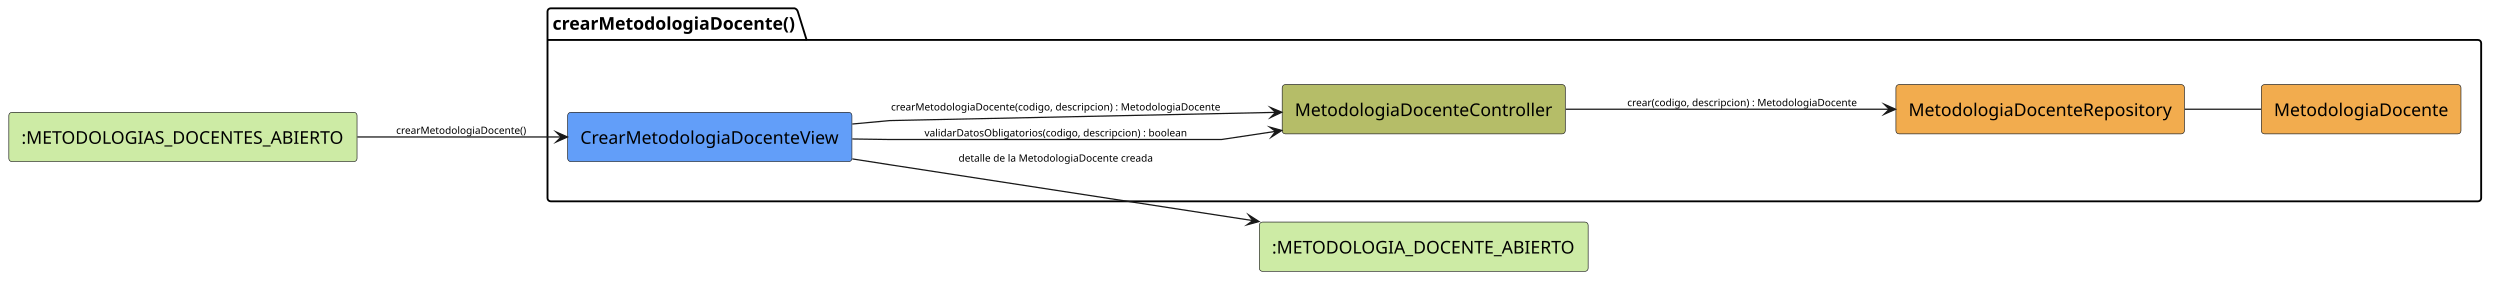
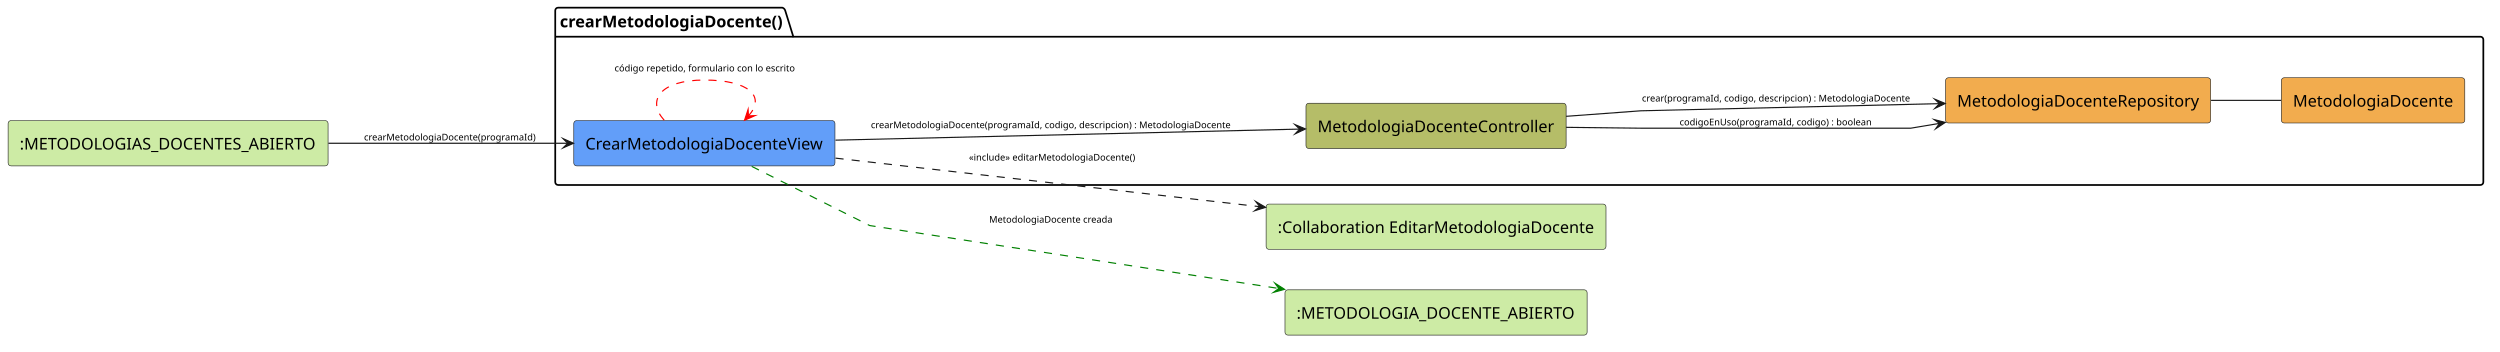
- <svg xmlns="http://www.w3.org/2000/svg" contentStyleType="text/css" data-diagram-type="DESCRIPTION" height="229px" preserveAspectRatio="none" style="width:1982px;height:229px;background:#FFFFFF;" version="1.1" viewBox="0 0 1982 229" width="1982px" zoomAndPan="magnify">
+ <svg xmlns="http://www.w3.org/2000/svg" version="1.1" data-diagram-type="DESCRIPTION" style="width:2157px;height:303px;background:#FFFFFF;" width="2157px" height="303px" viewBox="0 0 2157 303" zoomAndPan="magnify" preserveAspectRatio="none" contentStyleType="text/css">
  <defs />
-   <g>
-     <g class="cluster" data-qualified-name="crearMetodologiaDocente" data-source-line="8" id="ent0003">
-       <path d="M436.56,6.602 L629.975,6.602 A3.75,3.75 0 0 1 632.475,9.102 L639.475,31.67 L1964.56,31.67 A2.5,2.5 0 0 1 1967.06,34.17 L1967.06,157.102 A2.5,2.5 0 0 1 1964.56,159.602 L436.56,159.602 A2.5,2.5 0 0 1 434.06,157.102 L434.06,9.102 A2.5,2.5 0 0 1 436.56,6.602" fill="none" style="stroke:#000000;stroke-width:1.5;" />
-       <line style="stroke:#000000;stroke-width:1.5;" x1="434.06" x2="639.475" y1="31.67" y2="31.67" />
-       <text fill="#000000" font-family="sans-serif" font-size="14" font-weight="700" lengthAdjust="spacing" textLength="192.415" x="438.06" y="23.568">crearMetodologiaDocente()</text>
+   <g font-family="sans-serif" lengthAdjust="spacing">
+     <g class="cluster" data-qualified-name="crearMetodologiaDocente" id="ent0004" data-source-line="9">
+       <path d="M481.56,6.602 L674.975,6.602 A3.75,3.75 0 0 1 677.475,9.102 L684.475,31.67 L2140.12,31.67 A2.5,2.5 0 0 1 2142.62,34.17 L2142.62,157.102 A2.5,2.5 0 0 1 2140.12,159.602 L481.56,159.602 A2.5,2.5 0 0 1 479.06,157.102 L479.06,9.102 A2.5,2.5 0 0 1 481.56,6.602" style="stroke:#000;stroke-width:1.5;" fill="none" />
+       <line x1="479.06" y1="31.67" x2="684.475" y2="31.67" style="stroke:#000;stroke-width:1.5;" />
+       <text x="483.06" y="23.568" fill="#000" font-size="14" textLength="192.415" font-weight="700">crearMetodologiaDocente()</text>
    </g>
-     <g class="entity" data-qualified-name="crearMetodologiaDocente.CrearMetodologiaDocenteView" data-source-line="9" id="ent0004">
-       <rect fill="#629EF9" height="39.068" rx="2.5" ry="2.5" style="stroke:#181818;stroke-width:0.5;" width="225.337" x="450.06" y="89.062" />
-       <text fill="#000000" font-family="sans-serif" font-size="14" lengthAdjust="spacing" textLength="205.337" x="460.06" y="114.028">CrearMetodologiaDocenteView</text>
+     <g class="entity" data-qualified-name="crearMetodologiaDocente.CrearMetodologiaDocenteView" id="ent0005" data-source-line="10">
+       <rect x="495.06" y="104.062" width="225.337" height="39.068" fill="#629EF9" style="stroke:#181818;stroke-width:0.5;" rx="2.5" ry="2.5" />
+       <text x="505.06" y="129.028" fill="#000" font-size="14" textLength="205.337">CrearMetodologiaDocenteView</text>
    </g>
-     <g class="entity" data-qualified-name="crearMetodologiaDocente.MetodologiaDocenteController" data-source-line="10" id="ent0005">
-       <rect fill="#B5BD68" height="39.068" rx="2.5" ry="2.5" style="stroke:#181818;stroke-width:0.5;" width="224.441" x="1016.52" y="67.062" />
-       <text fill="#000000" font-family="sans-serif" font-size="14" lengthAdjust="spacing" textLength="204.441" x="1026.52" y="92.028">MetodologiaDocenteController</text>
+     <g class="entity" data-qualified-name="crearMetodologiaDocente.MetodologiaDocenteController" id="ent0006" data-source-line="11">
+       <rect x="1126.8" y="89.062" width="224.441" height="39.068" fill="#B5BD68" style="stroke:#181818;stroke-width:0.5;" rx="2.5" ry="2.5" />
+       <text x="1136.8" y="114.028" fill="#000" font-size="14" textLength="204.441">MetodologiaDocenteController</text>
    </g>
-     <g class="entity" data-qualified-name="crearMetodologiaDocente.MetodologiaDocente" data-source-line="11" id="ent0006">
-       <rect fill="#F2AC4E" height="39.068" rx="2.5" ry="2.5" style="stroke:#181818;stroke-width:0.5;" width="158.263" x="1792.79" y="67.062" />
-       <text fill="#000000" font-family="sans-serif" font-size="14" lengthAdjust="spacing" textLength="138.263" x="1802.79" y="92.028">MetodologiaDocente</text>
+     <g class="entity" data-qualified-name="crearMetodologiaDocente.MetodologiaDocente" id="ent0007" data-source-line="12">
+       <rect x="1968.36" y="67.062" width="158.263" height="39.068" fill="#F2AC4E" style="stroke:#181818;stroke-width:0.5;" rx="2.5" ry="2.5" />
+       <text x="1978.36" y="92.028" fill="#000" font-size="14" textLength="138.263">MetodologiaDocente</text>
    </g>
-     <g class="entity" data-qualified-name="crearMetodologiaDocente.MetodologiaDocenteRepository" data-source-line="12" id="ent0007">
-       <rect fill="#F2AC4E" height="39.068" rx="2.5" ry="2.5" style="stroke:#181818;stroke-width:0.5;" width="228.711" x="1503.08" y="67.062" />
-       <text fill="#000000" font-family="sans-serif" font-size="14" lengthAdjust="spacing" textLength="208.711" x="1513.08" y="92.028">MetodologiaDocenteRepository</text>
+     <g class="entity" data-qualified-name="crearMetodologiaDocente.MetodologiaDocenteRepository" id="ent0008" data-source-line="13">
+       <rect x="1678.65" y="67.062" width="228.711" height="39.068" fill="#F2AC4E" style="stroke:#181818;stroke-width:0.5;" rx="2.5" ry="2.5" />
+       <text x="1688.65" y="92.028" fill="#000" font-size="14" textLength="208.711">MetodologiaDocenteRepository</text>
    </g>
-     <g class="entity" data-qualified-name="MetodologiasDocentesAbierto" data-source-line="5" id="ent0001">
-       <rect fill="#CDEBA5" height="39.068" rx="2.5" ry="2.5" style="stroke:#181818;stroke-width:0.5;" width="276.059" x="7" y="89.062" />
-       <text fill="#000000" font-family="sans-serif" font-size="14" lengthAdjust="spacing" textLength="256.059" x="17" y="114.028">:METODOLOGIAS_DOCENTES_ABIERTO</text>
+     <g class="entity" data-qualified-name="MetodologiasDocentesAbierto" id="ent0001" data-source-line="5">
+       <rect x="7" y="104.062" width="276.059" height="39.068" fill="#CDEBA5" style="stroke:#181818;stroke-width:0.5;" rx="2.5" ry="2.5" />
+       <text x="17" y="129.028" fill="#000" font-size="14" textLength="256.059">:METODOLOGIAS_DOCENTES_ABIERTO</text>
    </g>
-     <g class="entity" data-qualified-name="MetodologiaDocenteAbierto" data-source-line="6" id="ent0002">
-       <rect fill="#CDEBA5" height="39.068" rx="2.5" ry="2.5" style="stroke:#181818;stroke-width:0.5;" width="260.687" x="998.4" y="176.062" />
-       <text fill="#000000" font-family="sans-serif" font-size="14" lengthAdjust="spacing" textLength="240.687" x="1008.4" y="201.028">:METODOLOGIA_DOCENTE_ABIERTO</text>
+     <g class="entity" data-qualified-name="EditarMetodologiaDocente" id="ent0002" data-source-line="6">
+       <rect x="1092.4" y="176.062" width="293.251" height="39.068" fill="#CDEBA5" style="stroke:#181818;stroke-width:0.5;" rx="2.5" ry="2.5" />
+       <text x="1102.4" y="201.028" fill="#000" font-size="14" textLength="273.251">:Collaboration EditarMetodologiaDocente</text>
    </g>
-     <g class="link" data-entity-1="ent0001" data-entity-2="ent0004" data-link-type="dependency" data-source-line="15" id="lnk8">
-       <path d="M283.3,108.602 C337.33,108.602 393.6,108.602 444.87,108.602" fill="none" id="MetodologiasDocentesAbierto-to-CrearMetodologiaDocenteView" style="stroke:#181818;stroke-width:1;" />
-       <polygon fill="#181818" points="449.87,108.602,440.87,104.602,444.87,108.602,440.87,112.602,449.87,108.602" style="stroke:#181818;stroke-width:1;stroke-linejoin:miter;stroke-miterlimit:10;" />
-       <text fill="#000000" font-family="sans-serif" font-size="8" lengthAdjust="spacing" textLength="103.255" x="314.06" y="106.154">crearMetodologiaDocente()</text>
+     <g class="entity" data-qualified-name="MetodologiaDocenteAbiertoSalida" id="ent0003" data-source-line="7">
+       <rect x="1108.68" y="250.062" width="260.687" height="39.068" fill="#CDEBA5" style="stroke:#181818;stroke-width:0.5;" rx="2.5" ry="2.5" />
+       <text x="1118.68" y="275.028" fill="#000" font-size="14" textLength="240.687">:METODOLOGIA_DOCENTE_ABIERTO</text>
    </g>
-     <g class="link" data-entity-1="ent0004" data-entity-2="ent0005" data-link-type="dependency" data-source-line="17" id="lnk9">
-       <path d="M675.7,110.182 C693.07,110.422 705.4,110.602 705.4,110.602 C705.4,110.602 968.4,110.602 968.4,110.602 C968.4,110.602 984.486,108.176 1011.256,104.146" fill="none" id="CrearMetodologiaDocenteView-to-MetodologiaDocenteController" style="stroke:#181818;stroke-width:1;" />
-       <polygon fill="#181818" points="1016.2,103.402,1006.705,100.786,1011.256,104.146,1007.896,108.697,1016.2,103.402" style="stroke:#181818;stroke-width:1;stroke-linejoin:miter;stroke-miterlimit:10;" />
-       <text fill="#000000" font-family="sans-serif" font-size="8" lengthAdjust="spacing" textLength="208.189" x="732.9" y="108.154">validarDatosObligatorios(codigo, descripcion) : boolean</text>
+     <g class="link" data-entity-1="ent0001" data-entity-2="ent0005" id="lnk9" data-source-line="16" data-link-type="dependency">
+       <path d="M283.32,123.602 C350.81,123.602 426.11,123.602 489.81,123.602" style="stroke:#181818;stroke-width:1;" fill="none" id="MetodologiasDocentesAbierto-to-CrearMetodologiaDocenteView" />
+       <polygon points="494.81,123.602,485.81,119.602,489.81,123.602,485.81,127.602,494.81,123.602" fill="#181818" style="stroke:#181818;stroke-width:1;stroke-linejoin:miter;stroke-miterlimit:10;" />
+       <text x="314.06" y="121.154" fill="#000" font-size="8" textLength="148.63">crearMetodologiaDocente(programaId)</text>
    </g>
-     <g class="link" data-entity-1="ent0004" data-entity-2="ent0005" data-link-type="dependency" data-source-line="19" id="lnk10">
-       <path d="M675.7,98.322 C693.07,96.732 705.4,95.602 705.4,95.602 C705.4,95.602 886.091,91.749 1011.221,89.079" fill="none" id="CrearMetodologiaDocenteView-to-MetodologiaDocenteController-1" style="stroke:#181818;stroke-width:1;" />
-       <polygon fill="#181818" points="1016.22,88.972,1007.137,85.165,1011.221,89.079,1007.307,93.163,1016.22,88.972" style="stroke:#181818;stroke-width:1;stroke-linejoin:miter;stroke-miterlimit:10;" />
-       <text fill="#000000" font-family="sans-serif" font-size="8" lengthAdjust="spacing" textLength="261.293" x="706.4" y="87.584">crearMetodologiaDocente(codigo, descripcion) : MetodologiaDocente</text>
+     <g class="link" data-entity-1="ent0005" data-entity-2="ent0006" id="lnk10" data-source-line="18" data-link-type="dependency">
+       <path d="M720.87,120.922 C835.36,118.192 1007.041,114.101 1121.361,111.381" style="stroke:#181818;stroke-width:1;" fill="none" id="CrearMetodologiaDocenteView-to-MetodologiaDocenteController" />
+       <polygon points="1126.36,111.262,1117.267,107.477,1121.361,111.381,1117.458,115.475,1126.36,111.262" fill="#181818" style="stroke:#181818;stroke-width:1;stroke-linejoin:miter;stroke-miterlimit:10;" />
+       <text x="751.4" y="110.584" fill="#000" font-size="8" textLength="310.892">crearMetodologiaDocente(programaId, codigo, descripcion) : MetodologiaDocente</text>
    </g>
-     <g class="link" data-entity-1="ent0005" data-entity-2="ent0007" data-link-type="dependency" data-source-line="21" id="lnk11">
-       <path d="M1241.4,86.602 C1319.7,86.602 1419.03,86.602 1497.77,86.602" fill="none" id="MetodologiaDocenteController-to-MetodologiaDocenteRepository" style="stroke:#181818;stroke-width:1;" />
-       <polygon fill="#181818" points="1502.77,86.602,1493.77,82.602,1497.77,86.602,1493.77,90.602,1502.77,86.602" style="stroke:#181818;stroke-width:1;stroke-linejoin:miter;stroke-miterlimit:10;" />
-       <text fill="#000000" font-family="sans-serif" font-size="8" lengthAdjust="spacing" textLength="182.286" x="1290.08" y="84.154">crear(codigo, descripcion) : MetodologiaDocente</text>
+     <g class="link" data-entity-1="ent0006" data-entity-2="ent0008" id="lnk11" data-source-line="20" data-link-type="dependency">
+       <path d="M1351.25,109.862 C1386.1,110.262 1415.65,110.602 1415.65,110.602 C1415.65,110.602 1648.65,110.602 1648.65,110.602 C1648.65,110.602 1656.019,109.369 1673.419,106.449" style="stroke:#181818;stroke-width:1;" fill="none" id="MetodologiaDocenteController-to-MetodologiaDocenteRepository" />
+       <polygon points="1678.35,105.622,1668.812,103.167,1673.419,106.449,1670.136,111.056,1678.35,105.622" fill="#181818" style="stroke:#181818;stroke-width:1;stroke-linejoin:miter;stroke-miterlimit:10;" />
+       <text x="1449.15" y="108.154" fill="#000" font-size="8" textLength="166.07">codigoEnUso(programaId, codigo) : boolean</text>
    </g>
-     <g class="link" data-entity-1="ent0007" data-entity-2="ent0006" data-link-type="association" data-source-line="23" id="lnk12">
-       <path d="M1732.13,86.602 C1752.55,86.602 1773.41,86.602 1792.55,86.602" fill="none" id="MetodologiaDocenteRepository-MetodologiaDocente" style="stroke:#181818;stroke-width:1;" />
+     <g class="link" data-entity-1="ent0006" data-entity-2="ent0008" id="lnk12" data-source-line="22" data-link-type="dependency">
+       <path d="M1351.25,100.362 C1386.1,97.782 1415.65,95.602 1415.65,95.602 C1415.65,95.602 1562.521,92.082 1673.321,89.432" style="stroke:#181818;stroke-width:1;" fill="none" id="MetodologiaDocenteController-to-MetodologiaDocenteRepository-1" />
+       <polygon points="1678.32,89.312,1669.227,85.528,1673.321,89.432,1669.418,93.526,1678.32,89.312" fill="#181818" style="stroke:#181818;stroke-width:1;stroke-linejoin:miter;stroke-miterlimit:10;" />
+       <text x="1416.65" y="87.584" fill="#000" font-size="8" textLength="231.885">crear(programaId, codigo, descripcion) : MetodologiaDocente</text>
    </g>
-     <g class="link" data-entity-1="ent0004" data-entity-2="ent0002" data-link-type="dependency" data-source-line="25" id="lnk13">
-       <path d="M675.7,125.982 C693.07,128.682 705.4,130.602 705.4,130.602 C705.4,130.602 869.058,155.792 993.208,174.892" fill="none" id="CrearMetodologiaDocenteView-to-MetodologiaDocenteAbierto" style="stroke:#181818;stroke-width:1;" />
-       <polygon fill="#181818" points="998.15,175.652,989.863,170.33,993.208,174.892,988.646,178.237,998.15,175.652" style="stroke:#181818;stroke-width:1;stroke-linejoin:miter;stroke-miterlimit:10;" />
-       <text fill="#000000" font-family="sans-serif" font-size="8" lengthAdjust="spacing" textLength="154.31" x="759.9" y="128.154">detalle de la MetodologiaDocente creada</text>
+     <g class="link" data-entity-1="ent0008" data-entity-2="ent0007" id="lnk13" data-source-line="24" data-link-type="association">
+       <path d="M1907.69,86.602 C1928.11,86.602 1948.97,86.602 1968.11,86.602" style="stroke:#181818;stroke-width:1;" fill="none" id="MetodologiaDocenteRepository-MetodologiaDocente" />
+     </g>
+     <g class="link" data-entity-1="ent0005" data-entity-2="ent0002" id="lnk14" data-source-line="26" data-link-type="dependency">
+       <path d="M720.87,136.432 C824.4,148.272 973.832,165.374 1086.972,178.314" style="stroke:#181818;stroke-width:1;stroke-dasharray:7,7;" fill="none" id="CrearMetodologiaDocenteView-to-EditarMetodologiaDocente" />
+       <polygon points="1091.94,178.882,1083.453,173.885,1086.972,178.314,1082.544,181.833,1091.94,178.882" fill="#181818" style="stroke:#181818;stroke-width:1;stroke-linejoin:miter;stroke-miterlimit:10;" />
+       <text x="835.98" y="138.554" fill="#000" font-size="8" textLength="143.494">«include» editarMetodologiaDocente()</text>
+     </g>
+     <g class="link" data-entity-1="ent0005" data-entity-2="ent0003" id="lnk15" data-source-line="27" data-link-type="dependency">
+       <path d="M648.57,143.562 C690.47,164.562 750.4,194.602 750.4,194.602 C750.4,194.602 958.908,226.672 1103.368,248.892" style="stroke:#008000;stroke-width:1;stroke-dasharray:7,7;" fill="none" id="CrearMetodologiaDocenteView-to-MetodologiaDocenteAbiertoSalida" />
+       <polygon points="1108.31,249.652,1100.023,244.33,1103.368,248.892,1098.807,252.237,1108.31,249.652" fill="#008000" style="stroke:#008000;stroke-width:1;stroke-linejoin:miter;stroke-miterlimit:10;" />
+       <text x="853.4" y="192.154" fill="#000" font-size="8" textLength="106.639">MetodologiaDocente creada</text>
+     </g>
+     <g class="link" data-entity-1="ent0005" data-entity-2="ent0005" id="lnk16" data-source-line="28" data-link-type="dependency">
+       <path d="M573.08,103.742 C557.78,86.842 569.33,69.062 607.73,69.062 C646.13,69.062 661.036,83.135 645.736,100.035" style="stroke:#F00;stroke-width:1;stroke-dasharray:7,7;" fill="none" id="CrearMetodologiaDocenteView-to-CrearMetodologiaDocenteView" />
+       <polygon points="642.38,103.742,651.386,99.755,645.736,100.035,645.455,94.385,642.38,103.742" fill="#F00" style="stroke:#F00;stroke-width:1;stroke-linejoin:miter;stroke-miterlimit:10;" />
+       <text x="530.23" y="61.614" fill="#000" font-size="8" textLength="155.814">código repetido, formulario con lo escrito</text>
    </g>
  </g>
</svg>
